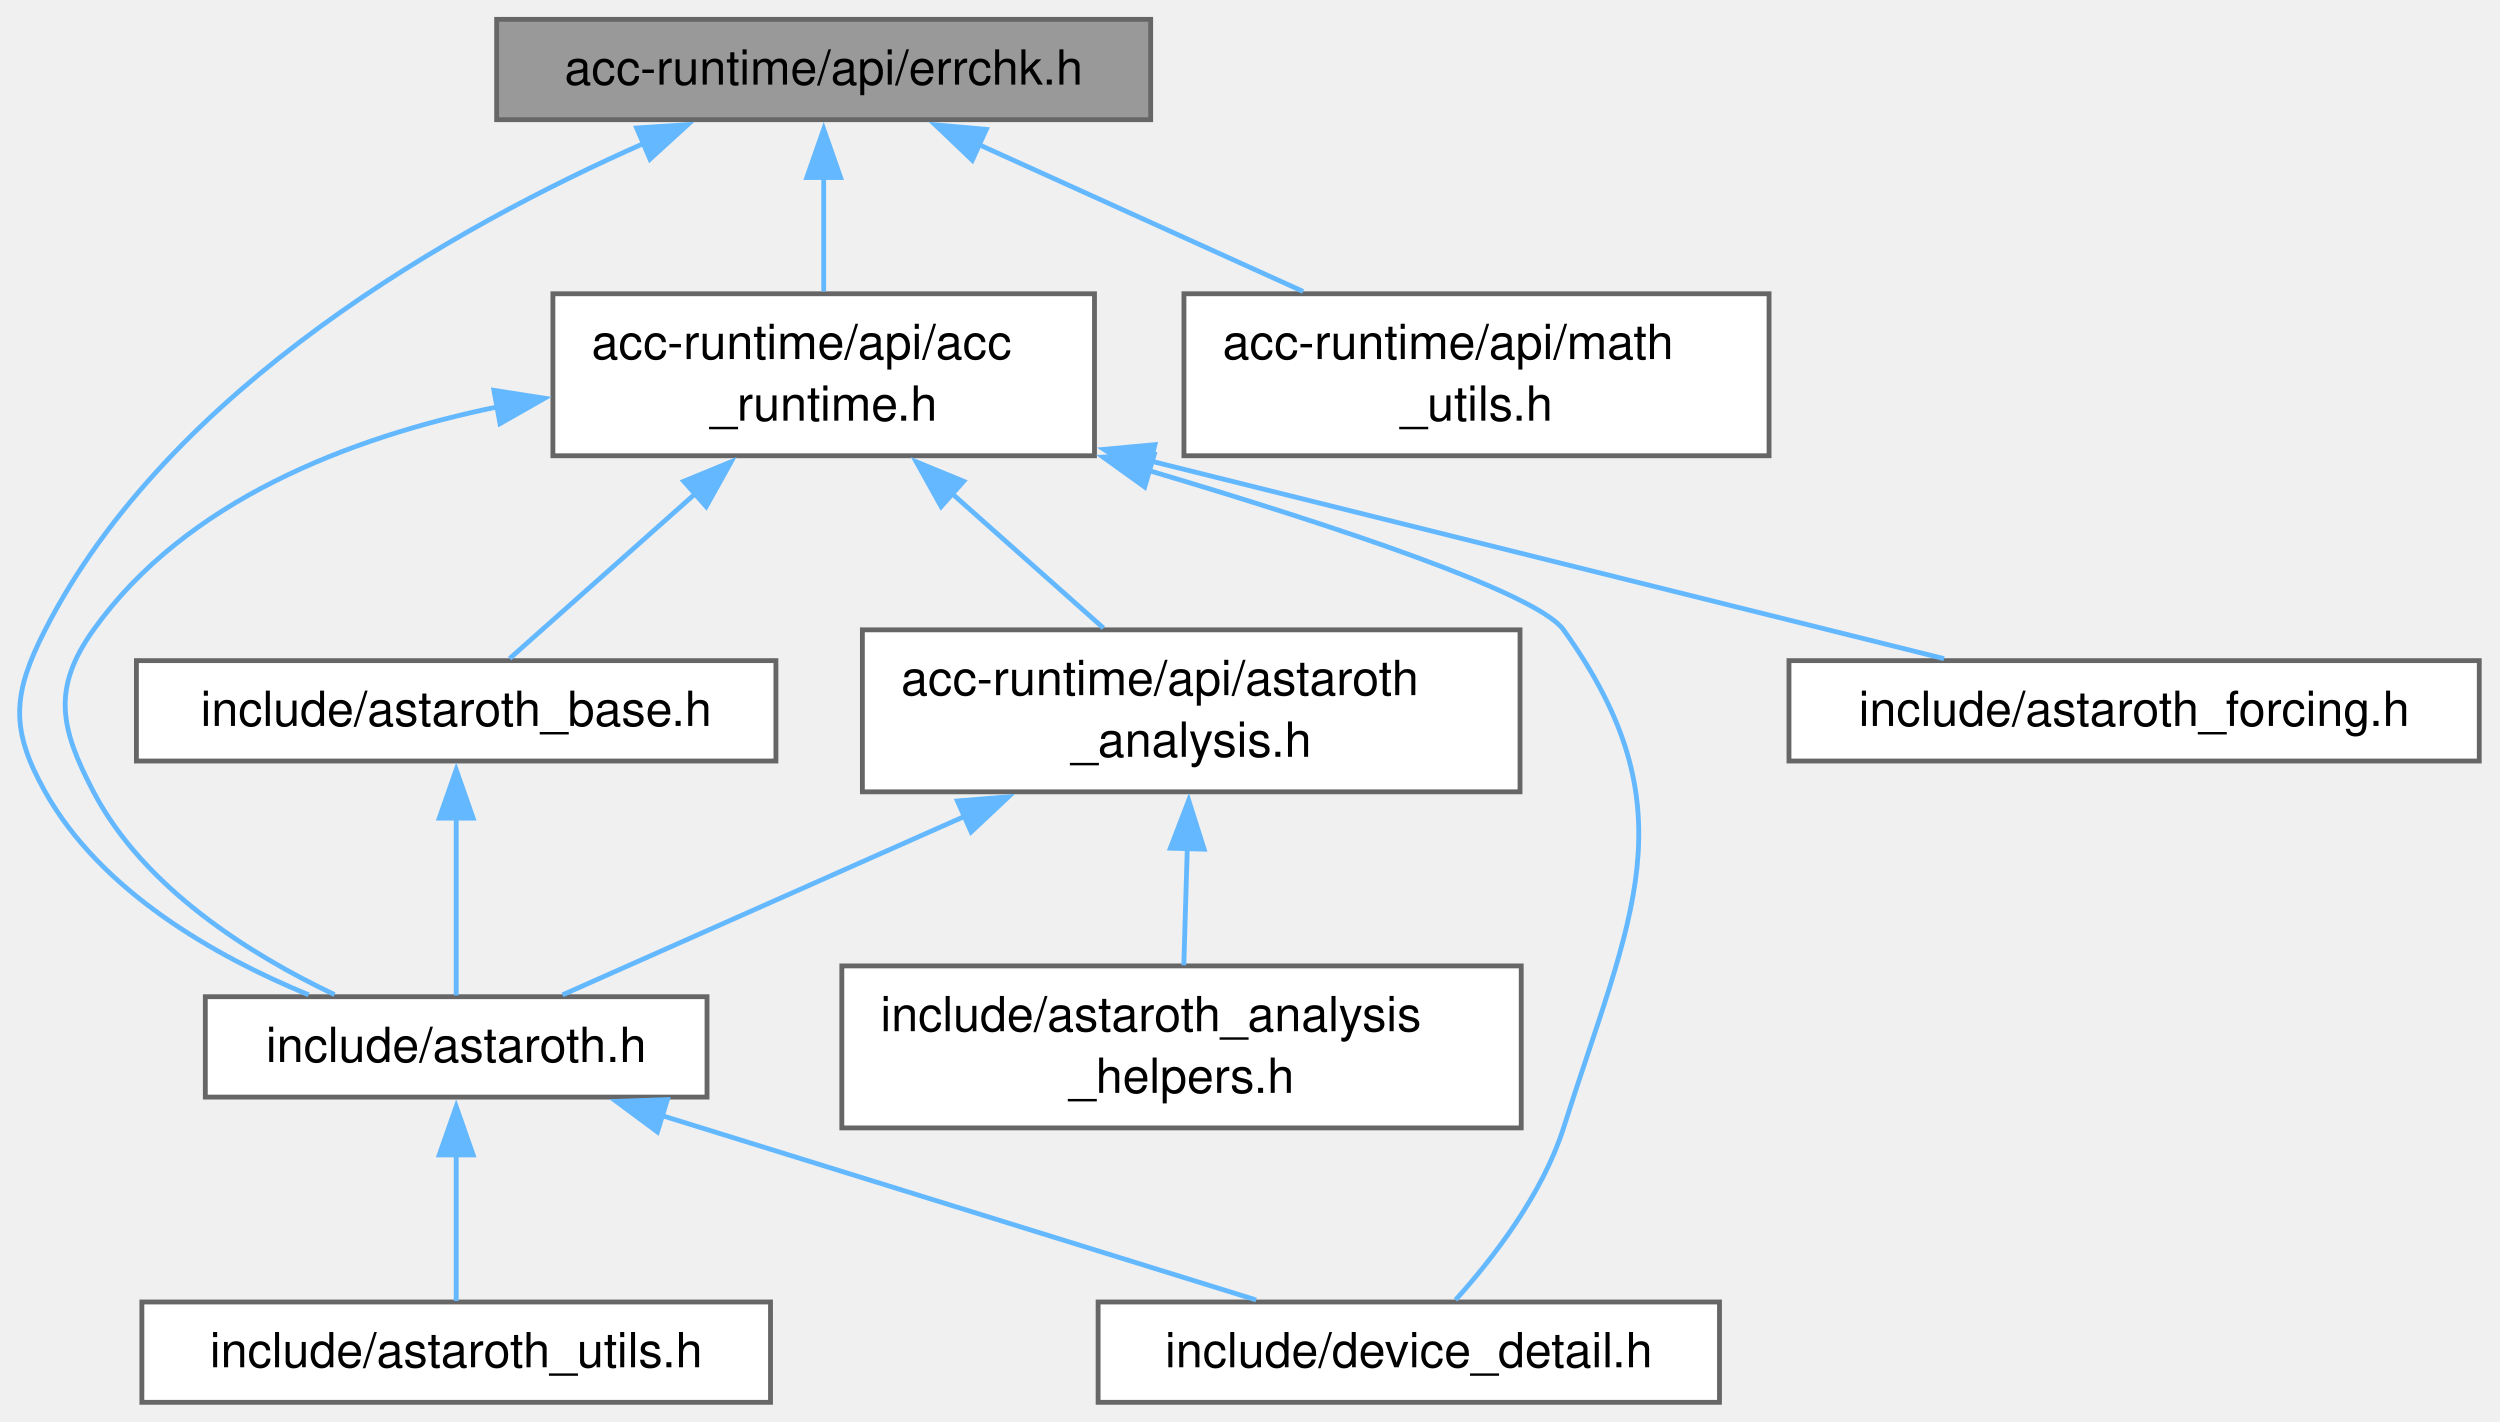
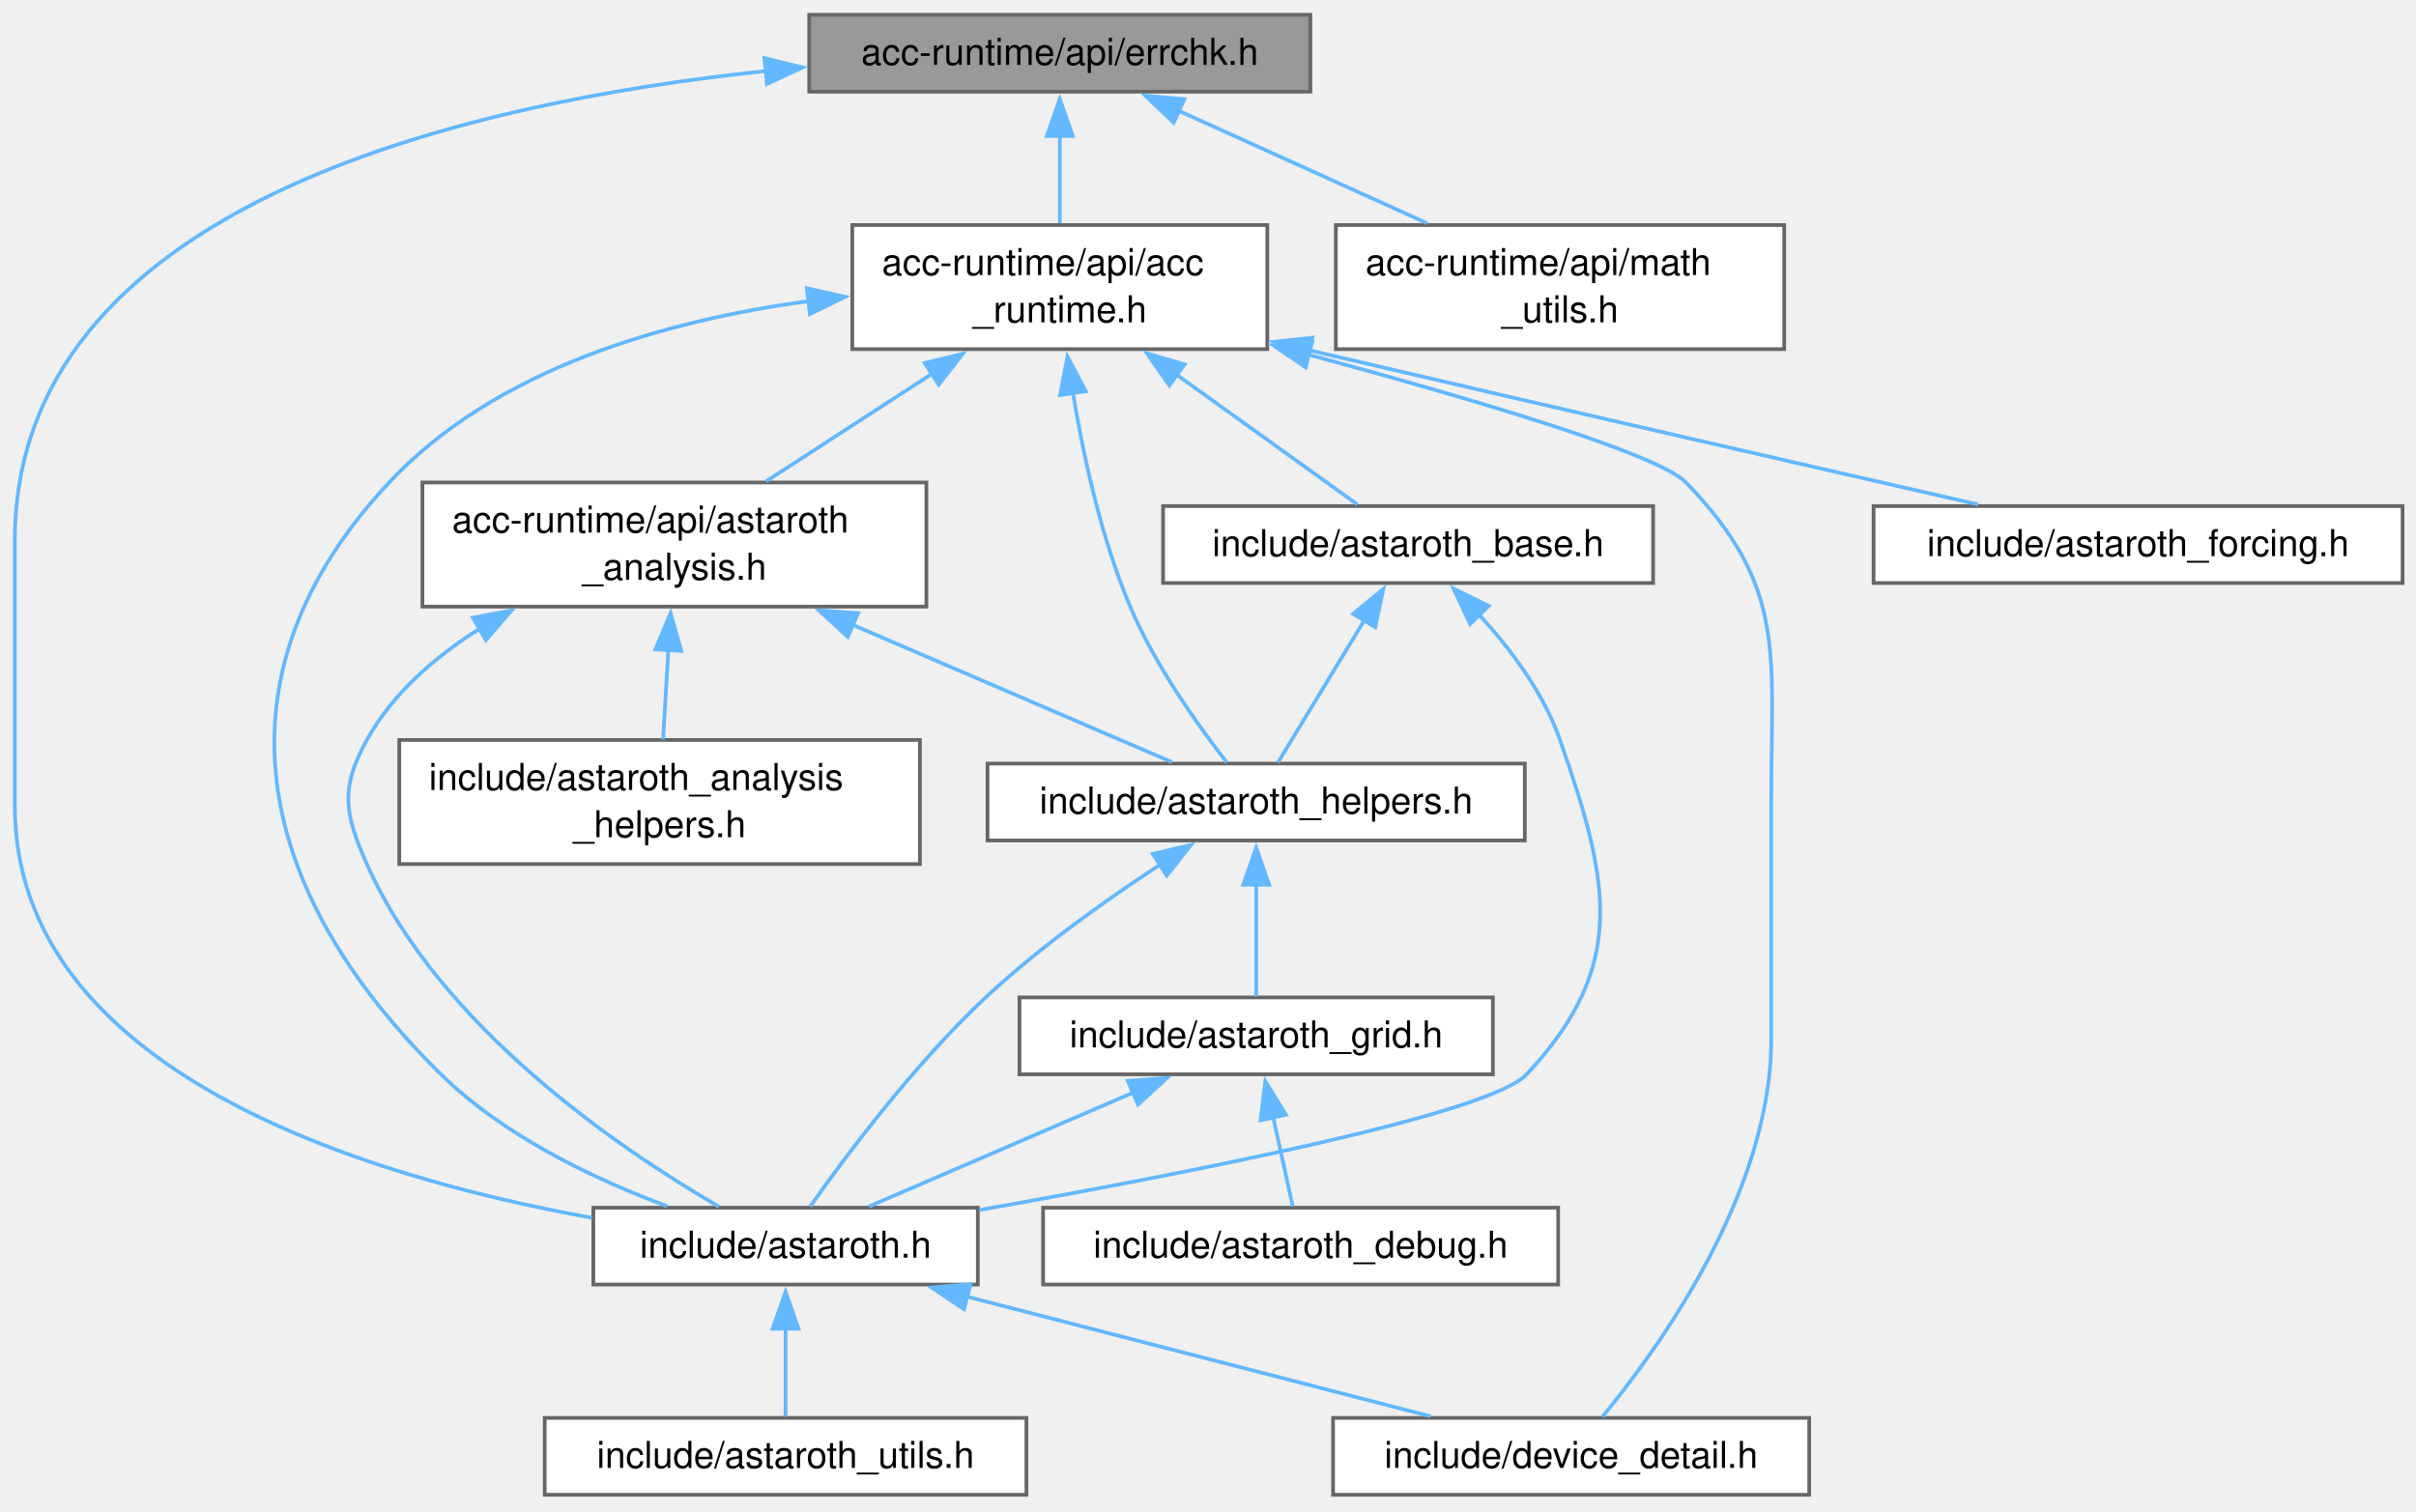
- <svg xmlns="http://www.w3.org/2000/svg" xmlns:xlink="http://www.w3.org/1999/xlink" width="517pt" height="294pt" viewBox="0.00 0.00 517.00 294.00">
-   <g id="graph0" class="graph" transform="scale(1 1) rotate(0) translate(4 290)">
+ <svg xmlns="http://www.w3.org/2000/svg" xmlns:xlink="http://www.w3.org/1999/xlink" width="652pt" height="408pt" viewBox="0.00 0.00 652.00 408.00">
+   <g id="graph0" class="graph" transform="scale(1 1) rotate(0) translate(4 403.5)">
    <g id="Node000001" class="node">
      <g id="a_Node000001">
        <a xlink:title="Brief info.">
-           <polygon fill="#999999" stroke="#666666" points="233.96,-286 98.71,-286 98.71,-265.25 233.96,-265.25 233.96,-286" />
-           <text xml:space="preserve" text-anchor="middle" x="166.34" y="-272.5" font-family="Helvetica,sans-Serif" font-size="10.00">acc-runtime/api/errchk.h</text>
+           <polygon fill="#999999" stroke="#666666" points="349.62,-399.5 214.38,-399.5 214.38,-378.75 349.62,-378.75 349.62,-399.5" />
+           <text xml:space="preserve" text-anchor="middle" x="282" y="-386" font-family="Helvetica,sans-Serif" font-size="10.00">acc-runtime/api/errchk.h</text>
        </a>
      </g>
    </g>
    <g id="Node000002" class="node">
      <g id="a_Node000002">
        <a xlink:href="acc__runtime_8h.html" target="_top" xlink:title=" ">
-           <polygon fill="white" stroke="#666666" points="222.34,-229.25 110.34,-229.25 110.34,-195.75 222.34,-195.75 222.34,-229.25" />
-           <text xml:space="preserve" text-anchor="start" x="118.34" y="-215.75" font-family="Helvetica,sans-Serif" font-size="10.00">acc-runtime/api/acc</text>
-           <text xml:space="preserve" text-anchor="middle" x="166.34" y="-203" font-family="Helvetica,sans-Serif" font-size="10.00">_runtime.h</text>
+           <polygon fill="white" stroke="#666666" points="338,-342.75 226,-342.75 226,-309.25 338,-309.25 338,-342.75" />
+           <text xml:space="preserve" text-anchor="start" x="234" y="-329.25" font-family="Helvetica,sans-Serif" font-size="10.00">acc-runtime/api/acc</text>
+           <text xml:space="preserve" text-anchor="middle" x="282" y="-316.5" font-family="Helvetica,sans-Serif" font-size="10.00">_runtime.h</text>
        </a>
      </g>
    </g>
    <g id="edge1_Node000001_Node000002" class="edge">
      <g id="a_edge1_Node000001_Node000002">
        <a xlink:title=" ">
-           <path fill="none" stroke="#63b8ff" d="M166.34,-253.34C166.34,-245.6 166.34,-236.97 166.34,-229.73" />
-           <polygon fill="#63b8ff" stroke="#63b8ff" points="162.84,-253.29 166.34,-263.29 169.84,-253.29 162.84,-253.29" />
+           <path fill="none" stroke="#63b8ff" d="M282,-366.84C282,-359.1 282,-350.47 282,-343.23" />
+           <polygon fill="#63b8ff" stroke="#63b8ff" points="278.5,-366.79 282,-376.79 285.5,-366.79 278.5,-366.79" />
        </a>
      </g>
    </g>
    <g id="Node000004" class="node">
      <g id="a_Node000004">
        <a xlink:href="astaroth_8h.html" target="_top" xlink:title=" ">
-           <polygon fill="white" stroke="#666666" points="142.21,-83.88 38.46,-83.88 38.46,-63.12 142.21,-63.12 142.21,-83.88" />
-           <text xml:space="preserve" text-anchor="middle" x="90.34" y="-70.38" font-family="Helvetica,sans-Serif" font-size="10.00">include/astaroth.h</text>
-         </a>
-       </g>
-     </g>
-     <g id="edge13_Node000001_Node000004" class="edge">
-       <g id="a_edge13_Node000001_Node000004">
-         <a xlink:title=" ">
-           <path fill="none" stroke="#63b8ff" d="M129.21,-260.38C90.2,-243.16 31.03,-210.07 5.34,-159.75 -1.43,-146.49 -1.95,-139.23 5.34,-126.25 16.93,-105.62 40.46,-92.25 59.83,-84.27" />
-           <polygon fill="#63b8ff" stroke="#63b8ff" points="127.66,-263.53 138.23,-264.22 130.41,-257.09 127.66,-263.53" />
-         </a>
-       </g>
-     </g>
-     <g id="Node000010" class="node">
-       <g id="a_Node000010">
+           <polygon fill="white" stroke="#666666" points="259.88,-77.5 156.12,-77.5 156.12,-56.75 259.88,-56.75 259.88,-77.5" />
+           <text xml:space="preserve" text-anchor="middle" x="208" y="-64" font-family="Helvetica,sans-Serif" font-size="10.00">include/astaroth.h</text>
+         </a>
+       </g>
+     </g>
+     <g id="edge20_Node000001_Node000004" class="edge">
+       <g id="a_edge20_Node000001_Node000004">
+         <a xlink:title=" ">
+           <path fill="none" stroke="#63b8ff" d="M202.84,-384.35C119.42,-375.6 0,-347.39 0,-257.5 0,-257.5 0,-257.5 0,-186 0,-114.5 94.17,-85.86 155.78,-74.76" />
+           <polygon fill="#63b8ff" stroke="#63b8ff" points="202.3,-387.81 212.59,-385.29 202.97,-380.84 202.3,-387.81" />
+         </a>
+       </g>
+     </g>
+     <g id="Node000013" class="node">
+       <g id="a_Node000013">
        <a xlink:href="math__utils_8h.html" target="_top" xlink:title="Brief info.">
-           <polygon fill="white" stroke="#666666" points="361.84,-229.25 240.84,-229.25 240.84,-195.75 361.84,-195.75 361.84,-229.25" />
-           <text xml:space="preserve" text-anchor="start" x="248.84" y="-215.75" font-family="Helvetica,sans-Serif" font-size="10.00">acc-runtime/api/math</text>
-           <text xml:space="preserve" text-anchor="middle" x="301.34" y="-203" font-family="Helvetica,sans-Serif" font-size="10.00">_utils.h</text>
-         </a>
-       </g>
-     </g>
-     <g id="edge12_Node000001_Node000010" class="edge">
-       <g id="a_edge12_Node000001_Node000010">
-         <a xlink:title=" ">
-           <path fill="none" stroke="#63b8ff" d="M198.27,-260.17C218.46,-251.03 244.59,-239.2 265.48,-229.73" />
-           <polygon fill="#63b8ff" stroke="#63b8ff" points="197.07,-256.87 189.41,-264.18 199.96,-263.24 197.07,-256.87" />
+           <polygon fill="white" stroke="#666666" points="477.5,-342.75 356.5,-342.75 356.5,-309.25 477.5,-309.25 477.5,-342.75" />
+           <text xml:space="preserve" text-anchor="start" x="364.5" y="-329.25" font-family="Helvetica,sans-Serif" font-size="10.00">acc-runtime/api/math</text>
+           <text xml:space="preserve" text-anchor="middle" x="417" y="-316.5" font-family="Helvetica,sans-Serif" font-size="10.00">_utils.h</text>
+         </a>
+       </g>
+     </g>
+     <g id="edge19_Node000001_Node000013" class="edge">
+       <g id="a_edge19_Node000001_Node000013">
+         <a xlink:title=" ">
+           <path fill="none" stroke="#63b8ff" d="M313.93,-373.67C334.12,-364.53 360.25,-352.7 381.14,-343.23" />
+           <polygon fill="#63b8ff" stroke="#63b8ff" points="312.73,-370.37 305.07,-377.68 315.62,-376.74 312.73,-370.37" />
        </a>
      </g>
    </g>
    <g id="Node000003" class="node">
      <g id="a_Node000003">
        <a xlink:href="astaroth__analysis_8h.html" target="_top" xlink:title=" ">
-           <polygon fill="white" stroke="#666666" points="310.34,-159.75 174.34,-159.75 174.34,-126.25 310.34,-126.25 310.34,-159.75" />
-           <text xml:space="preserve" text-anchor="start" x="182.34" y="-146.25" font-family="Helvetica,sans-Serif" font-size="10.00">acc-runtime/api/astaroth</text>
-           <text xml:space="preserve" text-anchor="middle" x="242.34" y="-133.5" font-family="Helvetica,sans-Serif" font-size="10.00">_analysis.h</text>
+           <polygon fill="white" stroke="#666666" points="246,-273.25 110,-273.25 110,-239.75 246,-239.75 246,-273.25" />
+           <text xml:space="preserve" text-anchor="start" x="118" y="-259.75" font-family="Helvetica,sans-Serif" font-size="10.00">acc-runtime/api/astaroth</text>
+           <text xml:space="preserve" text-anchor="middle" x="178" y="-247" font-family="Helvetica,sans-Serif" font-size="10.00">_analysis.h</text>
        </a>
      </g>
    </g>
    <g id="edge2_Node000002_Node000003" class="edge">
      <g id="a_edge2_Node000002_Node000003">
        <a xlink:title=" ">
-           <path fill="none" stroke="#63b8ff" d="M192.7,-188.09C203.1,-178.85 214.78,-168.48 224.19,-160.12" />
-           <polygon fill="#63b8ff" stroke="#63b8ff" points="190.63,-185.24 185.48,-194.5 195.28,-190.47 190.63,-185.24" />
-         </a>
-       </g>
-     </g>
-     <g id="edge7_Node000002_Node000004" class="edge">
-       <g id="a_edge7_Node000002_Node000004">
-         <a xlink:title=" ">
-           <path fill="none" stroke="#63b8ff" d="M98.93,-205.87C68.17,-199.53 34.42,-186.46 15.34,-159.75 6.68,-147.63 8.42,-139.43 15.34,-126.25 25.78,-106.36 47.71,-92.61 65.18,-84.31" />
-           <polygon fill="#63b8ff" stroke="#63b8ff" points="98.14,-209.28 108.61,-207.64 99.4,-202.4 98.14,-209.28" />
+           <path fill="none" stroke="#63b8ff" d="M247.79,-302.79C233.06,-293.24 216.18,-282.28 202.71,-273.54" />
+           <polygon fill="#63b8ff" stroke="#63b8ff" points="245.53,-305.5 255.82,-308.01 249.34,-299.63 245.53,-305.5" />
+         </a>
+       </g>
+     </g>
+     <g id="edge12_Node000002_Node000004" class="edge">
+       <g id="a_edge12_Node000002_Node000004">
+         <a xlink:title=" ">
+           <path fill="none" stroke="#63b8ff" d="M214.45,-322.24C176.04,-317.07 129.97,-304.19 101,-273.25 52.29,-221.22 64.14,-163.43 115,-113.5 132.05,-96.76 156.49,-85.17 176.03,-77.89" />
+           <polygon fill="#63b8ff" stroke="#63b8ff" points="213.74,-325.68 224.08,-323.37 214.56,-318.72 213.74,-325.68" />
        </a>
      </g>
    </g>
    <g id="Node000006" class="node">
      <g id="a_Node000006">
        <a xlink:href="device__detail_8h.html" target="_top" xlink:title=" ">
-           <polygon fill="white" stroke="#666666" points="351.59,-20.75 223.09,-20.75 223.09,0 351.59,0 351.59,-20.75" />
-           <text xml:space="preserve" text-anchor="middle" x="287.34" y="-7.25" font-family="Helvetica,sans-Serif" font-size="10.00">include/device_detail.h</text>
-         </a>
-       </g>
-     </g>
-     <g id="edge11_Node000002_Node000006" class="edge">
-       <g id="a_edge11_Node000002_Node000006">
-         <a xlink:title=" ">
-           <path fill="none" stroke="#63b8ff" d="M233.42,-192.74C271.97,-181.28 313.85,-167.4 319.34,-159.75 346.02,-122.55 333.18,-100.39 319.34,-56.75 314.97,-42.97 304.73,-29.76 297.01,-21.18" />
-           <polygon fill="#63b8ff" stroke="#63b8ff" points="232.72,-189.29 224.12,-195.47 234.7,-196.01 232.72,-189.29" />
+           <polygon fill="white" stroke="#666666" points="484.25,-20.75 355.75,-20.75 355.75,0 484.25,0 484.25,-20.75" />
+           <text xml:space="preserve" text-anchor="middle" x="420" y="-7.25" font-family="Helvetica,sans-Serif" font-size="10.00">include/device_detail.h</text>
+         </a>
+       </g>
+     </g>
+     <g id="edge18_Node000002_Node000006" class="edge">
+       <g id="a_edge18_Node000002_Node000006">
+         <a xlink:title=" ">
+           <path fill="none" stroke="#63b8ff" d="M349.08,-307.77C392.94,-295.94 443.48,-281.03 451,-273.25 478.28,-245.04 474,-227.24 474,-188 474,-188 474,-188 474,-122.88 474,-81.58 443.62,-39.51 428.44,-21.05" />
+           <polygon fill="#63b8ff" stroke="#63b8ff" points="348.32,-304.35 339.56,-310.32 350.12,-311.12 348.32,-304.35" />
        </a>
      </g>
    </g>
    <g id="Node000008" class="node">
      <g id="a_Node000008">
+         <a xlink:href="astaroth__helpers_8h.html" target="_top" xlink:title=" ">
+           <polygon fill="white" stroke="#666666" points="407.5,-197.38 262.5,-197.38 262.5,-176.62 407.5,-176.62 407.5,-197.38" />
+           <text xml:space="preserve" text-anchor="middle" x="335" y="-183.88" font-family="Helvetica,sans-Serif" font-size="10.00">include/astaroth_helpers.h</text>
+         </a>
+       </g>
+     </g>
+     <g id="edge17_Node000002_Node000008" class="edge">
+       <g id="a_edge17_Node000002_Node000008">
+         <a xlink:title=" ">
+           <path fill="none" stroke="#63b8ff" d="M285.49,-297.83C288.3,-280.69 293.13,-258.36 301,-239.75 307.7,-223.91 319.31,-207.65 327.07,-197.69" />
+           <polygon fill="#63b8ff" stroke="#63b8ff" points="282.09,-296.85 284.07,-307.26 289.02,-297.89 282.09,-296.85" />
+         </a>
+       </g>
+     </g>
+     <g id="Node000011" class="node">
+       <g id="a_Node000011">
        <a xlink:href="astaroth__base_8h.html" target="_top" xlink:title=" ">
-           <polygon fill="white" stroke="#666666" points="156.46,-153.38 24.21,-153.38 24.21,-132.62 156.46,-132.62 156.46,-153.38" />
-           <text xml:space="preserve" text-anchor="middle" x="90.34" y="-139.88" font-family="Helvetica,sans-Serif" font-size="10.00">include/astaroth_base.h</text>
-         </a>
-       </g>
-     </g>
-     <g id="edge8_Node000002_Node000008" class="edge">
-       <g id="a_edge8_Node000002_Node000008">
-         <a xlink:title=" ">
-           <path fill="none" stroke="#63b8ff" d="M140.02,-188.12C126.8,-176.38 111.49,-162.78 101.4,-153.82" />
-           <polygon fill="#63b8ff" stroke="#63b8ff" points="137.4,-190.47 147.2,-194.5 142.04,-185.24 137.4,-190.47" />
-         </a>
-       </g>
-     </g>
-     <g id="Node000009" class="node">
-       <g id="a_Node000009">
+           <polygon fill="white" stroke="#666666" points="442.12,-266.88 309.88,-266.88 309.88,-246.12 442.12,-246.12 442.12,-266.88" />
+           <text xml:space="preserve" text-anchor="middle" x="376" y="-253.38" font-family="Helvetica,sans-Serif" font-size="10.00">include/astaroth_base.h</text>
+         </a>
+       </g>
+     </g>
+     <g id="edge13_Node000002_Node000011" class="edge">
+       <g id="a_edge13_Node000002_Node000011">
+         <a xlink:title=" ">
+           <path fill="none" stroke="#63b8ff" d="M313.62,-302.29C330.18,-290.4 349.6,-276.45 362.32,-267.32" />
+           <polygon fill="#63b8ff" stroke="#63b8ff" points="311.59,-299.44 305.51,-308.12 315.67,-305.13 311.59,-299.44" />
+         </a>
+       </g>
+     </g>
+     <g id="Node000012" class="node">
+       <g id="a_Node000012">
        <a xlink:href="astaroth__forcing_8h.html" target="_top" xlink:title=" ">
-           <polygon fill="white" stroke="#666666" points="508.71,-153.38 365.96,-153.38 365.96,-132.62 508.71,-132.62 508.71,-153.38" />
-           <text xml:space="preserve" text-anchor="middle" x="437.34" y="-139.88" font-family="Helvetica,sans-Serif" font-size="10.00">include/astaroth_forcing.h</text>
-         </a>
-       </g>
-     </g>
-     <g id="edge10_Node000002_Node000009" class="edge">
-       <g id="a_edge10_Node000002_Node000009">
-         <a xlink:title=" ">
-           <path fill="none" stroke="#63b8ff" d="M233.9,-194.67C285.59,-181.8 355.1,-164.49 398.02,-153.79" />
-           <polygon fill="#63b8ff" stroke="#63b8ff" points="233.15,-191.25 224.29,-197.07 234.84,-198.05 233.15,-191.25" />
+           <polygon fill="white" stroke="#666666" points="644.38,-266.88 501.62,-266.88 501.62,-246.12 644.38,-246.12 644.38,-266.88" />
+           <text xml:space="preserve" text-anchor="middle" x="573" y="-253.38" font-family="Helvetica,sans-Serif" font-size="10.00">include/astaroth_forcing.h</text>
+         </a>
+       </g>
+     </g>
+     <g id="edge16_Node000002_Node000012" class="edge">
+       <g id="a_edge16_Node000002_Node000012">
+         <a xlink:title=" ">
+           <path fill="none" stroke="#63b8ff" d="M349.29,-308.96C418.59,-292.75 486.83,-277.12 529.84,-267.32" />
+           <polygon fill="#63b8ff" stroke="#63b8ff" points="348.57,-305.53 339.64,-311.22 350.17,-312.35 348.57,-305.53" />
        </a>
      </g>
    </g>
    <g id="edge3_Node000003_Node000004" class="edge">
      <g id="a_edge3_Node000003_Node000004">
        <a xlink:title=" ">
-           <path fill="none" stroke="#63b8ff" d="M195.65,-121.26C167.92,-108.95 134.05,-93.91 112.34,-84.27" />
-           <polygon fill="#63b8ff" stroke="#63b8ff" points="193.99,-124.36 204.55,-125.22 196.83,-117.96 193.99,-124.36" />
+           <path fill="none" stroke="#63b8ff" d="M125.5,-233.82C113.35,-226.18 101.96,-216.29 95,-203.75 87.78,-190.73 88.96,-183.86 95,-170.25 114.53,-126.27 163.41,-93.2 190.03,-77.77" />
+           <polygon fill="#63b8ff" stroke="#63b8ff" points="123.61,-236.77 134.03,-238.71 127.1,-230.69 123.61,-236.77" />
        </a>
      </g>
    </g>
    <g id="Node000007" class="node">
      <g id="a_Node000007">
        <a xlink:href="astaroth__analysis__helpers_8h.html" target="_top" xlink:title=" ">
-           <polygon fill="white" stroke="#666666" points="310.59,-90.25 170.09,-90.25 170.09,-56.75 310.59,-56.75 310.59,-90.25" />
-           <text xml:space="preserve" text-anchor="start" x="178.09" y="-76.75" font-family="Helvetica,sans-Serif" font-size="10.00">include/astaroth_analysis</text>
-           <text xml:space="preserve" text-anchor="middle" x="240.34" y="-64" font-family="Helvetica,sans-Serif" font-size="10.00">_helpers.h</text>
+           <polygon fill="white" stroke="#666666" points="244.25,-203.75 103.75,-203.75 103.75,-170.25 244.25,-170.25 244.25,-203.75" />
+           <text xml:space="preserve" text-anchor="start" x="111.75" y="-190.25" font-family="Helvetica,sans-Serif" font-size="10.00">include/astaroth_analysis</text>
+           <text xml:space="preserve" text-anchor="middle" x="174" y="-177.5" font-family="Helvetica,sans-Serif" font-size="10.00">_helpers.h</text>
        </a>
      </g>
    </g>
    <g id="edge6_Node000003_Node000007" class="edge">
      <g id="a_edge6_Node000003_Node000007">
        <a xlink:title=" ">
-           <path fill="none" stroke="#63b8ff" d="M241.53,-114.56C241.28,-106.34 241.02,-97.59 240.81,-90.38" />
-           <polygon fill="#63b8ff" stroke="#63b8ff" points="238.03,-114.6 241.82,-124.49 245.02,-114.39 238.03,-114.6" />
+           <path fill="none" stroke="#63b8ff" d="M176.37,-228.06C175.89,-219.84 175.37,-211.09 174.94,-203.88" />
+           <polygon fill="#63b8ff" stroke="#63b8ff" points="172.88,-228.22 176.96,-237.99 179.86,-227.8 172.88,-228.22" />
+         </a>
+       </g>
+     </g>
+     <g id="edge7_Node000003_Node000008" class="edge">
+       <g id="a_edge7_Node000003_Node000008">
+         <a xlink:title=" ">
+           <path fill="none" stroke="#63b8ff" d="M225.85,-234.93C254.56,-222.58 289.75,-207.45 312.27,-197.77" />
+           <polygon fill="#63b8ff" stroke="#63b8ff" points="224.8,-231.57 217,-238.73 227.57,-238 224.8,-231.57" />
        </a>
      </g>
    </g>
    <g id="Node000005" class="node">
      <g id="a_Node000005">
        <a xlink:href="astaroth__utils_8h.html" target="_top" xlink:title="Functions for loading and updating AcMeshInfo.">
-           <polygon fill="white" stroke="#666666" points="155.34,-20.75 25.34,-20.75 25.34,0 155.34,0 155.34,-20.75" />
-           <text xml:space="preserve" text-anchor="middle" x="90.34" y="-7.25" font-family="Helvetica,sans-Serif" font-size="10.00">include/astaroth_utils.h</text>
+           <polygon fill="white" stroke="#666666" points="273,-20.75 143,-20.75 143,0 273,0 273,-20.75" />
+           <text xml:space="preserve" text-anchor="middle" x="208" y="-7.25" font-family="Helvetica,sans-Serif" font-size="10.00">include/astaroth_utils.h</text>
        </a>
      </g>
    </g>
    <g id="edge4_Node000004_Node000005" class="edge">
      <g id="a_edge4_Node000004_Node000005">
        <a xlink:title=" ">
-           <path fill="none" stroke="#63b8ff" d="M90.34,-51.24C90.34,-40.93 90.34,-29.06 90.34,-20.97" />
-           <polygon fill="#63b8ff" stroke="#63b8ff" points="86.84,-51.17 90.34,-61.17 93.84,-51.17 86.84,-51.17" />
+           <path fill="none" stroke="#63b8ff" d="M208,-44.88C208,-36.66 208,-27.68 208,-21.08" />
+           <polygon fill="#63b8ff" stroke="#63b8ff" points="204.5,-44.82 208,-54.82 211.5,-44.82 204.5,-44.82" />
        </a>
      </g>
    </g>
    <g id="edge5_Node000004_Node000006" class="edge">
      <g id="a_edge5_Node000004_Node000006">
        <a xlink:title=" ">
-           <path fill="none" stroke="#63b8ff" d="M132.91,-59.29C169.85,-47.83 222.48,-31.5 255.77,-21.17" />
-           <polygon fill="#63b8ff" stroke="#63b8ff" points="131.95,-55.92 123.44,-62.23 134.02,-62.61 131.95,-55.92" />
-         </a>
-       </g>
-     </g>
-     <g id="edge9_Node000008_Node000004" class="edge">
-       <g id="a_edge9_Node000008_Node000004">
-         <a xlink:title=" ">
-           <path fill="none" stroke="#63b8ff" d="M90.34,-121.19C90.34,-108.84 90.34,-93.77 90.34,-84.15" />
-           <polygon fill="#63b8ff" stroke="#63b8ff" points="86.84,-120.82 90.34,-130.82 93.84,-120.82 86.84,-120.82" />
+           <path fill="none" stroke="#63b8ff" d="M256.74,-53.54C294.84,-43.7 347.05,-30.22 382.07,-21.17" />
+           <polygon fill="#63b8ff" stroke="#63b8ff" points="256.17,-50.07 247.37,-55.96 257.92,-56.85 256.17,-50.07" />
+         </a>
+       </g>
+     </g>
+     <g id="edge8_Node000008_Node000004" class="edge">
+       <g id="a_edge8_Node000008_Node000004">
+         <a xlink:title=" ">
+           <path fill="none" stroke="#63b8ff" d="M309.25,-170.21C294.66,-160.67 276.48,-147.78 262,-134.25 242.72,-116.24 224.14,-91.31 214.61,-77.78" />
+           <polygon fill="#63b8ff" stroke="#63b8ff" points="307.1,-172.99 317.41,-175.42 310.87,-167.09 307.1,-172.99" />
+         </a>
+       </g>
+     </g>
+     <g id="Node000009" class="node">
+       <g id="a_Node000009">
+         <a xlink:href="astaroth__grid_8h.html" target="_top" xlink:title=" ">
+           <polygon fill="white" stroke="#666666" points="398.88,-134.25 271.12,-134.25 271.12,-113.5 398.88,-113.5 398.88,-134.25" />
+           <text xml:space="preserve" text-anchor="middle" x="335" y="-120.75" font-family="Helvetica,sans-Serif" font-size="10.00">include/astaroth_grid.h</text>
+         </a>
+       </g>
+     </g>
+     <g id="edge9_Node000008_Node000009" class="edge">
+       <g id="a_edge9_Node000008_Node000009">
+         <a xlink:title=" ">
+           <path fill="none" stroke="#63b8ff" d="M335,-164.74C335,-154.43 335,-142.56 335,-134.47" />
+           <polygon fill="#63b8ff" stroke="#63b8ff" points="331.5,-164.67 335,-174.67 338.5,-164.67 331.5,-164.67" />
+         </a>
+       </g>
+     </g>
+     <g id="edge10_Node000009_Node000004" class="edge">
+       <g id="a_edge10_Node000009_Node000004">
+         <a xlink:title=" ">
+           <path fill="none" stroke="#63b8ff" d="M301.87,-108.59C279.41,-98.91 250.31,-86.37 230.51,-77.83" />
+           <polygon fill="#63b8ff" stroke="#63b8ff" points="300.34,-111.74 310.91,-112.49 303.11,-105.31 300.34,-111.74" />
+         </a>
+       </g>
+     </g>
+     <g id="Node000010" class="node">
+       <g id="a_Node000010">
+         <a xlink:href="astaroth__debug_8h.html" target="_top" xlink:title=" ">
+           <polygon fill="white" stroke="#666666" points="416.5,-77.5 277.5,-77.5 277.5,-56.75 416.5,-56.75 416.5,-77.5" />
+           <text xml:space="preserve" text-anchor="middle" x="347" y="-64" font-family="Helvetica,sans-Serif" font-size="10.00">include/astaroth_debug.h</text>
+         </a>
+       </g>
+     </g>
+     <g id="edge11_Node000009_Node000010" class="edge">
+       <g id="a_edge11_Node000009_Node000010">
+         <a xlink:title=" ">
+           <path fill="none" stroke="#63b8ff" d="M339.59,-101.92C341.41,-93.63 343.41,-84.5 344.87,-77.83" />
+           <polygon fill="#63b8ff" stroke="#63b8ff" points="336.19,-101.09 337.47,-111.61 343.03,-102.59 336.19,-101.09" />
+         </a>
+       </g>
+     </g>
+     <g id="edge14_Node000011_Node000004" class="edge">
+       <g id="a_edge14_Node000011_Node000004">
+         <a xlink:title=" ">
+           <path fill="none" stroke="#63b8ff" d="M395.24,-237.5C403.65,-228.31 412.59,-216.42 417,-203.75 430.25,-165.68 435.55,-142.93 408,-113.5 397.86,-102.66 316.07,-86.69 260.28,-76.87" />
+           <polygon fill="#63b8ff" stroke="#63b8ff" points="392.75,-235.04 388.25,-244.63 397.75,-239.94 392.75,-235.04" />
+         </a>
+       </g>
+     </g>
+     <g id="edge15_Node000011_Node000008" class="edge">
+       <g id="a_edge15_Node000011_Node000008">
+         <a xlink:title=" ">
+           <path fill="none" stroke="#63b8ff" d="M364.29,-236.22C356.63,-223.61 346.95,-207.67 340.86,-197.65" />
+           <polygon fill="#63b8ff" stroke="#63b8ff" points="361.16,-237.81 369.34,-244.54 367.14,-234.17 361.16,-237.81" />
        </a>
      </g>
    </g>
  </g>
</svg>
